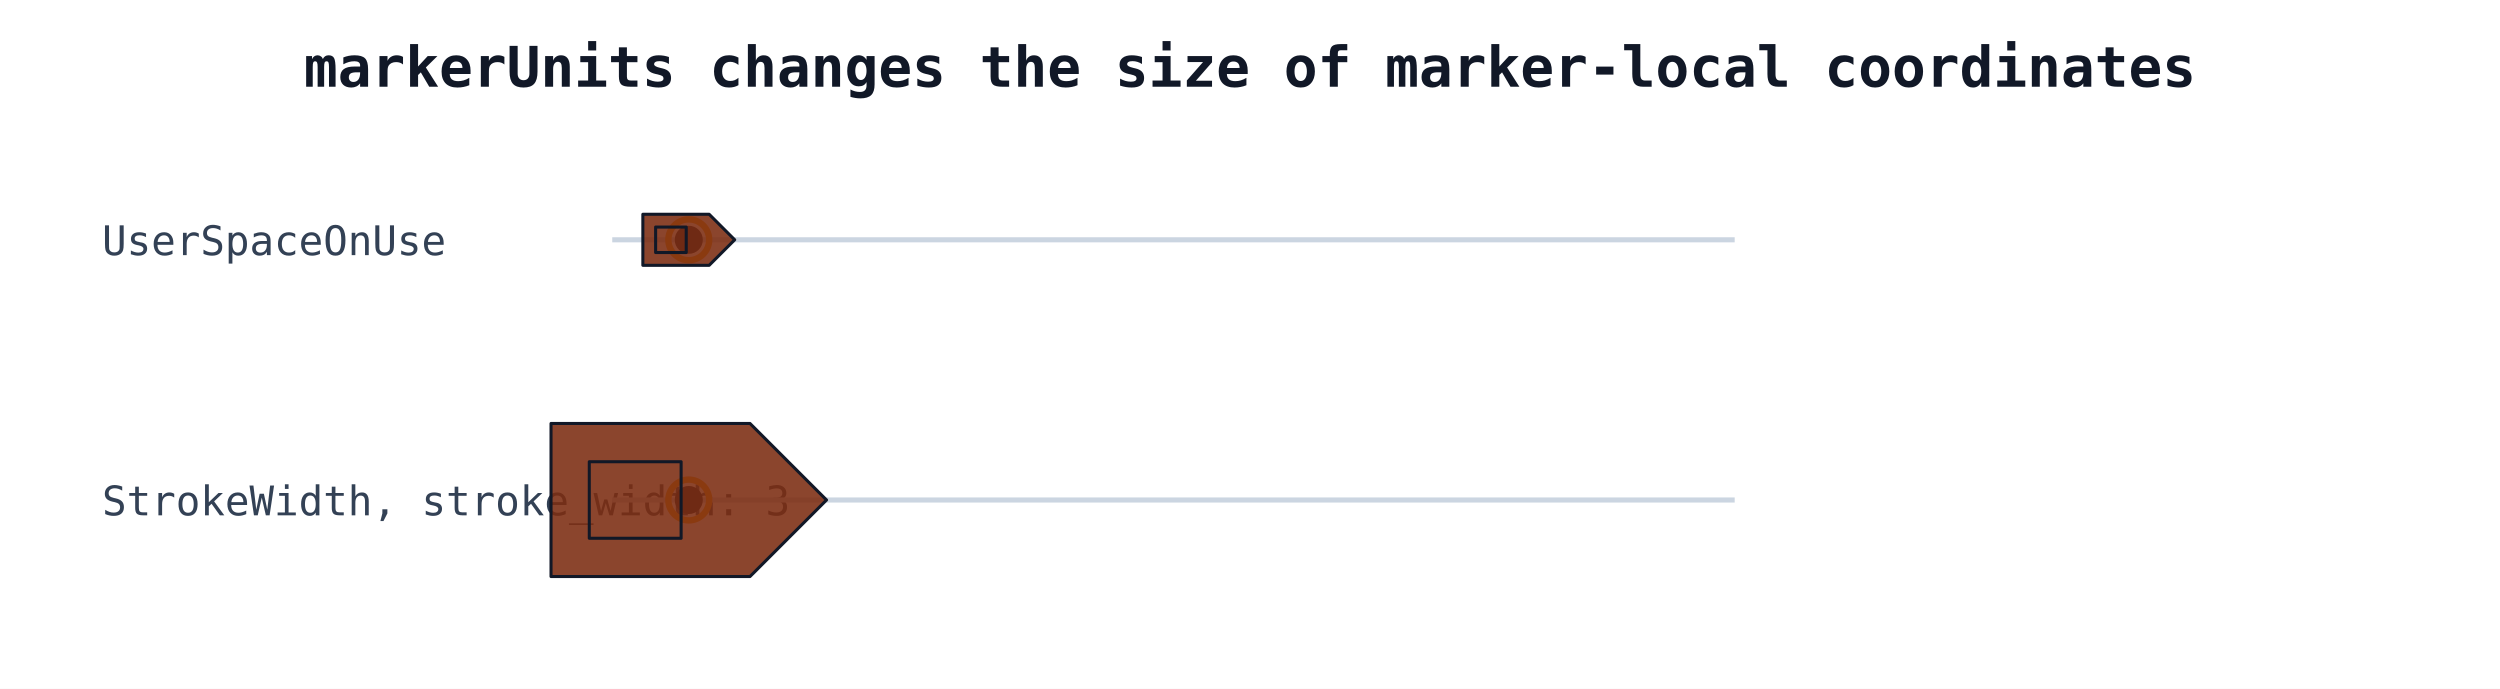
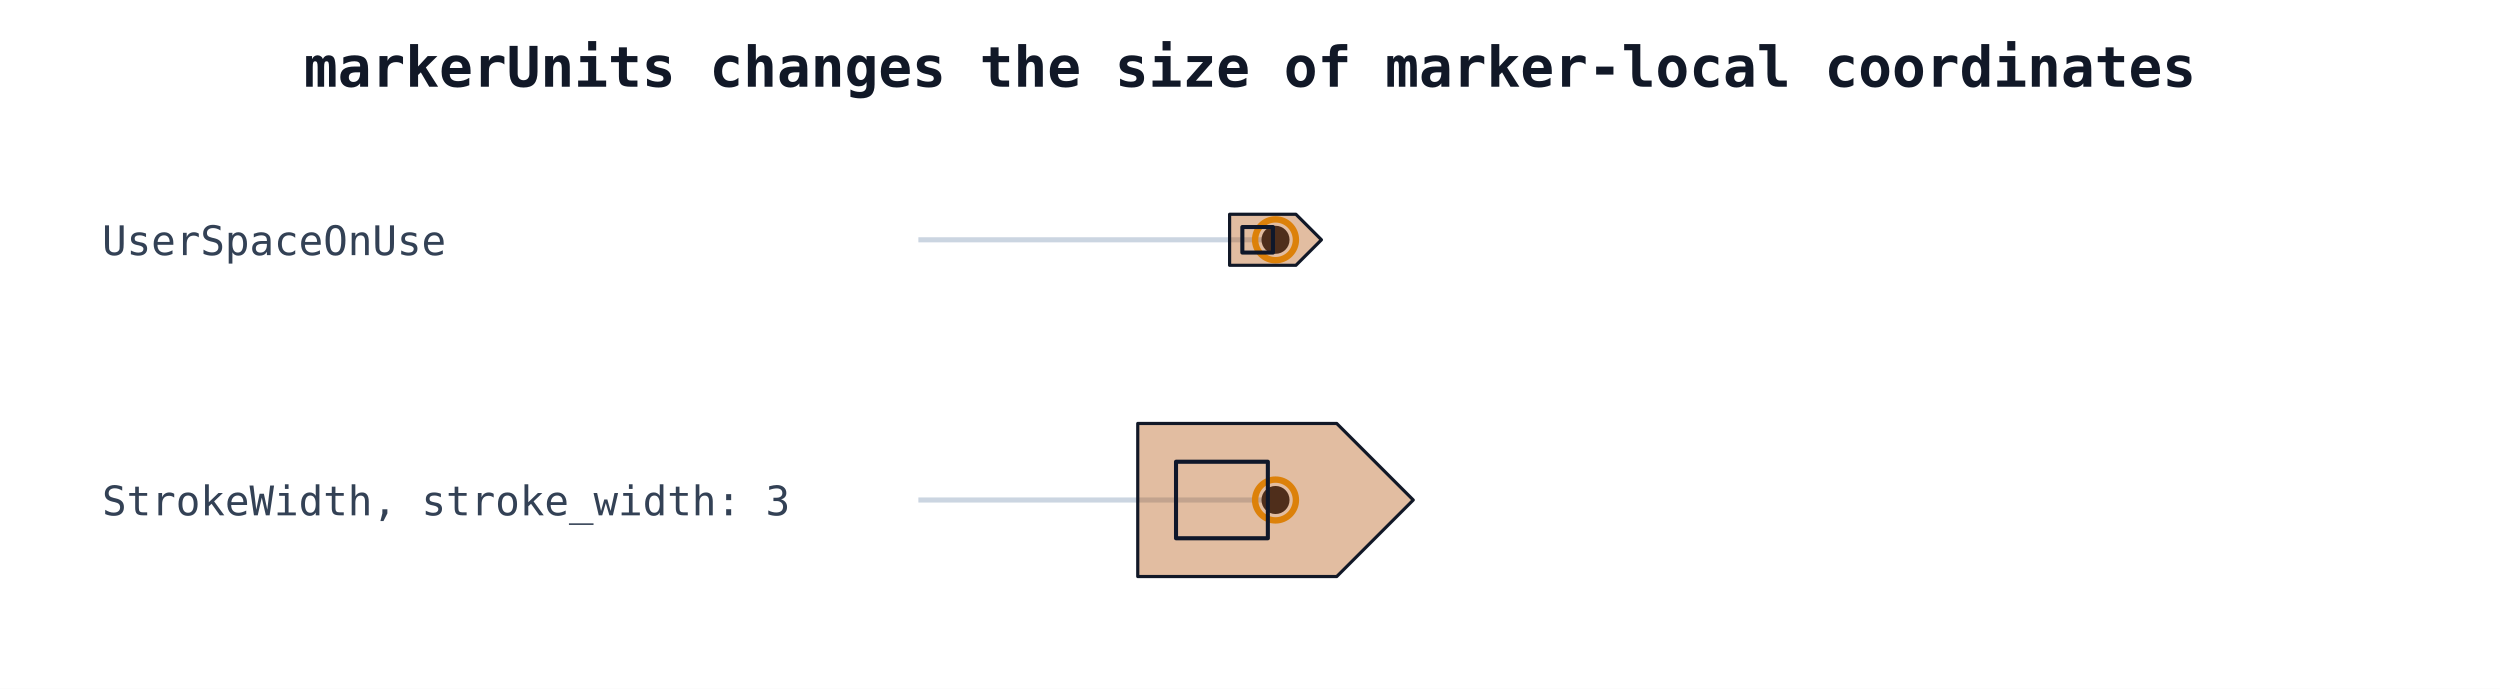
<svg xmlns="http://www.w3.org/2000/svg" viewBox="0 0 980 270" width="980" height="270">
  <rect x="0" y="0" width="980" height="270" style="fill: #ffffff" />
  <text x="490" y="34" font-size="22" style="fill: #111827; font-family: ui-monospace, SFMono-Regular, Menlo, monospace; font-weight: 700; text-anchor: middle">markerUnits changes the size of marker-local coordinates</text>
  <text x="40" y="100" font-size="16" style="fill: #334155; font-family: ui-monospace, SFMono-Regular, Menlo, monospace">UserSpaceOnUse</text>
-   <path d="M 240 94 H 680" style="fill: none; stroke: #cbd5e1; stroke-width: 2" />
-   <circle cx="270" cy="94" r="5.5" style="fill: #111827" />
-   <circle cx="270" cy="94" r="8" style="fill: none; stroke: #f59e0b; stroke-width: 2.5" />
-   <path d="M 252 84 H 278 L 288 94 L 278 104 H 252 Z M 257 89 H 269 V 99 H 257 Z" style="fill: #7c2d12; fill-opacity: 0.88; stroke: #111827; stroke-width: 1.2; stroke-linejoin: round" />
+   <path d="M 360 94 H 500" style="fill: none; stroke: #cbd5e1; stroke-width: 2" />
+   <circle cx="500" cy="94" r="5.5" style="fill: #111827" />
+   <circle cx="500" cy="94" r="8" style="fill: none; stroke: #f59e0b; stroke-width: 2.5" />
+   <path d="M 482 84 H 508 L 518 94 L 508 104 H 482 Z" style="fill: #b45309; fill-opacity: 0.38; stroke: #111827; stroke-width: 1.25; stroke-linejoin: round" />
+   <path d="M 487 89 H 499 V 99 H 487 Z" style="fill: none; stroke: #0f172a; stroke-width: 1.6; stroke-linejoin: round" />
  <text x="40" y="202" font-size="16" style="fill: #334155; font-family: ui-monospace, SFMono-Regular, Menlo, monospace">StrokeWidth, stroke_width: 3</text>
-   <path d="M 240 196 H 680" style="fill: none; stroke: #cbd5e1; stroke-width: 2" />
-   <circle cx="270" cy="196" r="5.5" style="fill: #111827" />
-   <circle cx="270" cy="196" r="8" style="fill: none; stroke: #f59e0b; stroke-width: 2.5" />
-   <path d="M 216 166 H 294 L 324 196 L 294 226 H 216 Z M 231 181 H 267 V 211 H 231 Z" style="fill: #7c2d12; fill-opacity: 0.88; stroke: #111827; stroke-width: 1.2; stroke-linejoin: round" />
+   <path d="M 360 196 H 500" style="fill: none; stroke: #cbd5e1; stroke-width: 2" />
+   <circle cx="500" cy="196" r="5.5" style="fill: #111827" />
+   <circle cx="500" cy="196" r="8" style="fill: none; stroke: #f59e0b; stroke-width: 2.5" />
+   <path d="M 446 166 H 524 L 554 196 L 524 226 H 446 Z" style="fill: #b45309; fill-opacity: 0.38; stroke: #111827; stroke-width: 1.25; stroke-linejoin: round" />
+   <path d="M 461 181 H 497 V 211 H 461 Z" style="fill: none; stroke: #0f172a; stroke-width: 1.6; stroke-linejoin: round" />
</svg>
